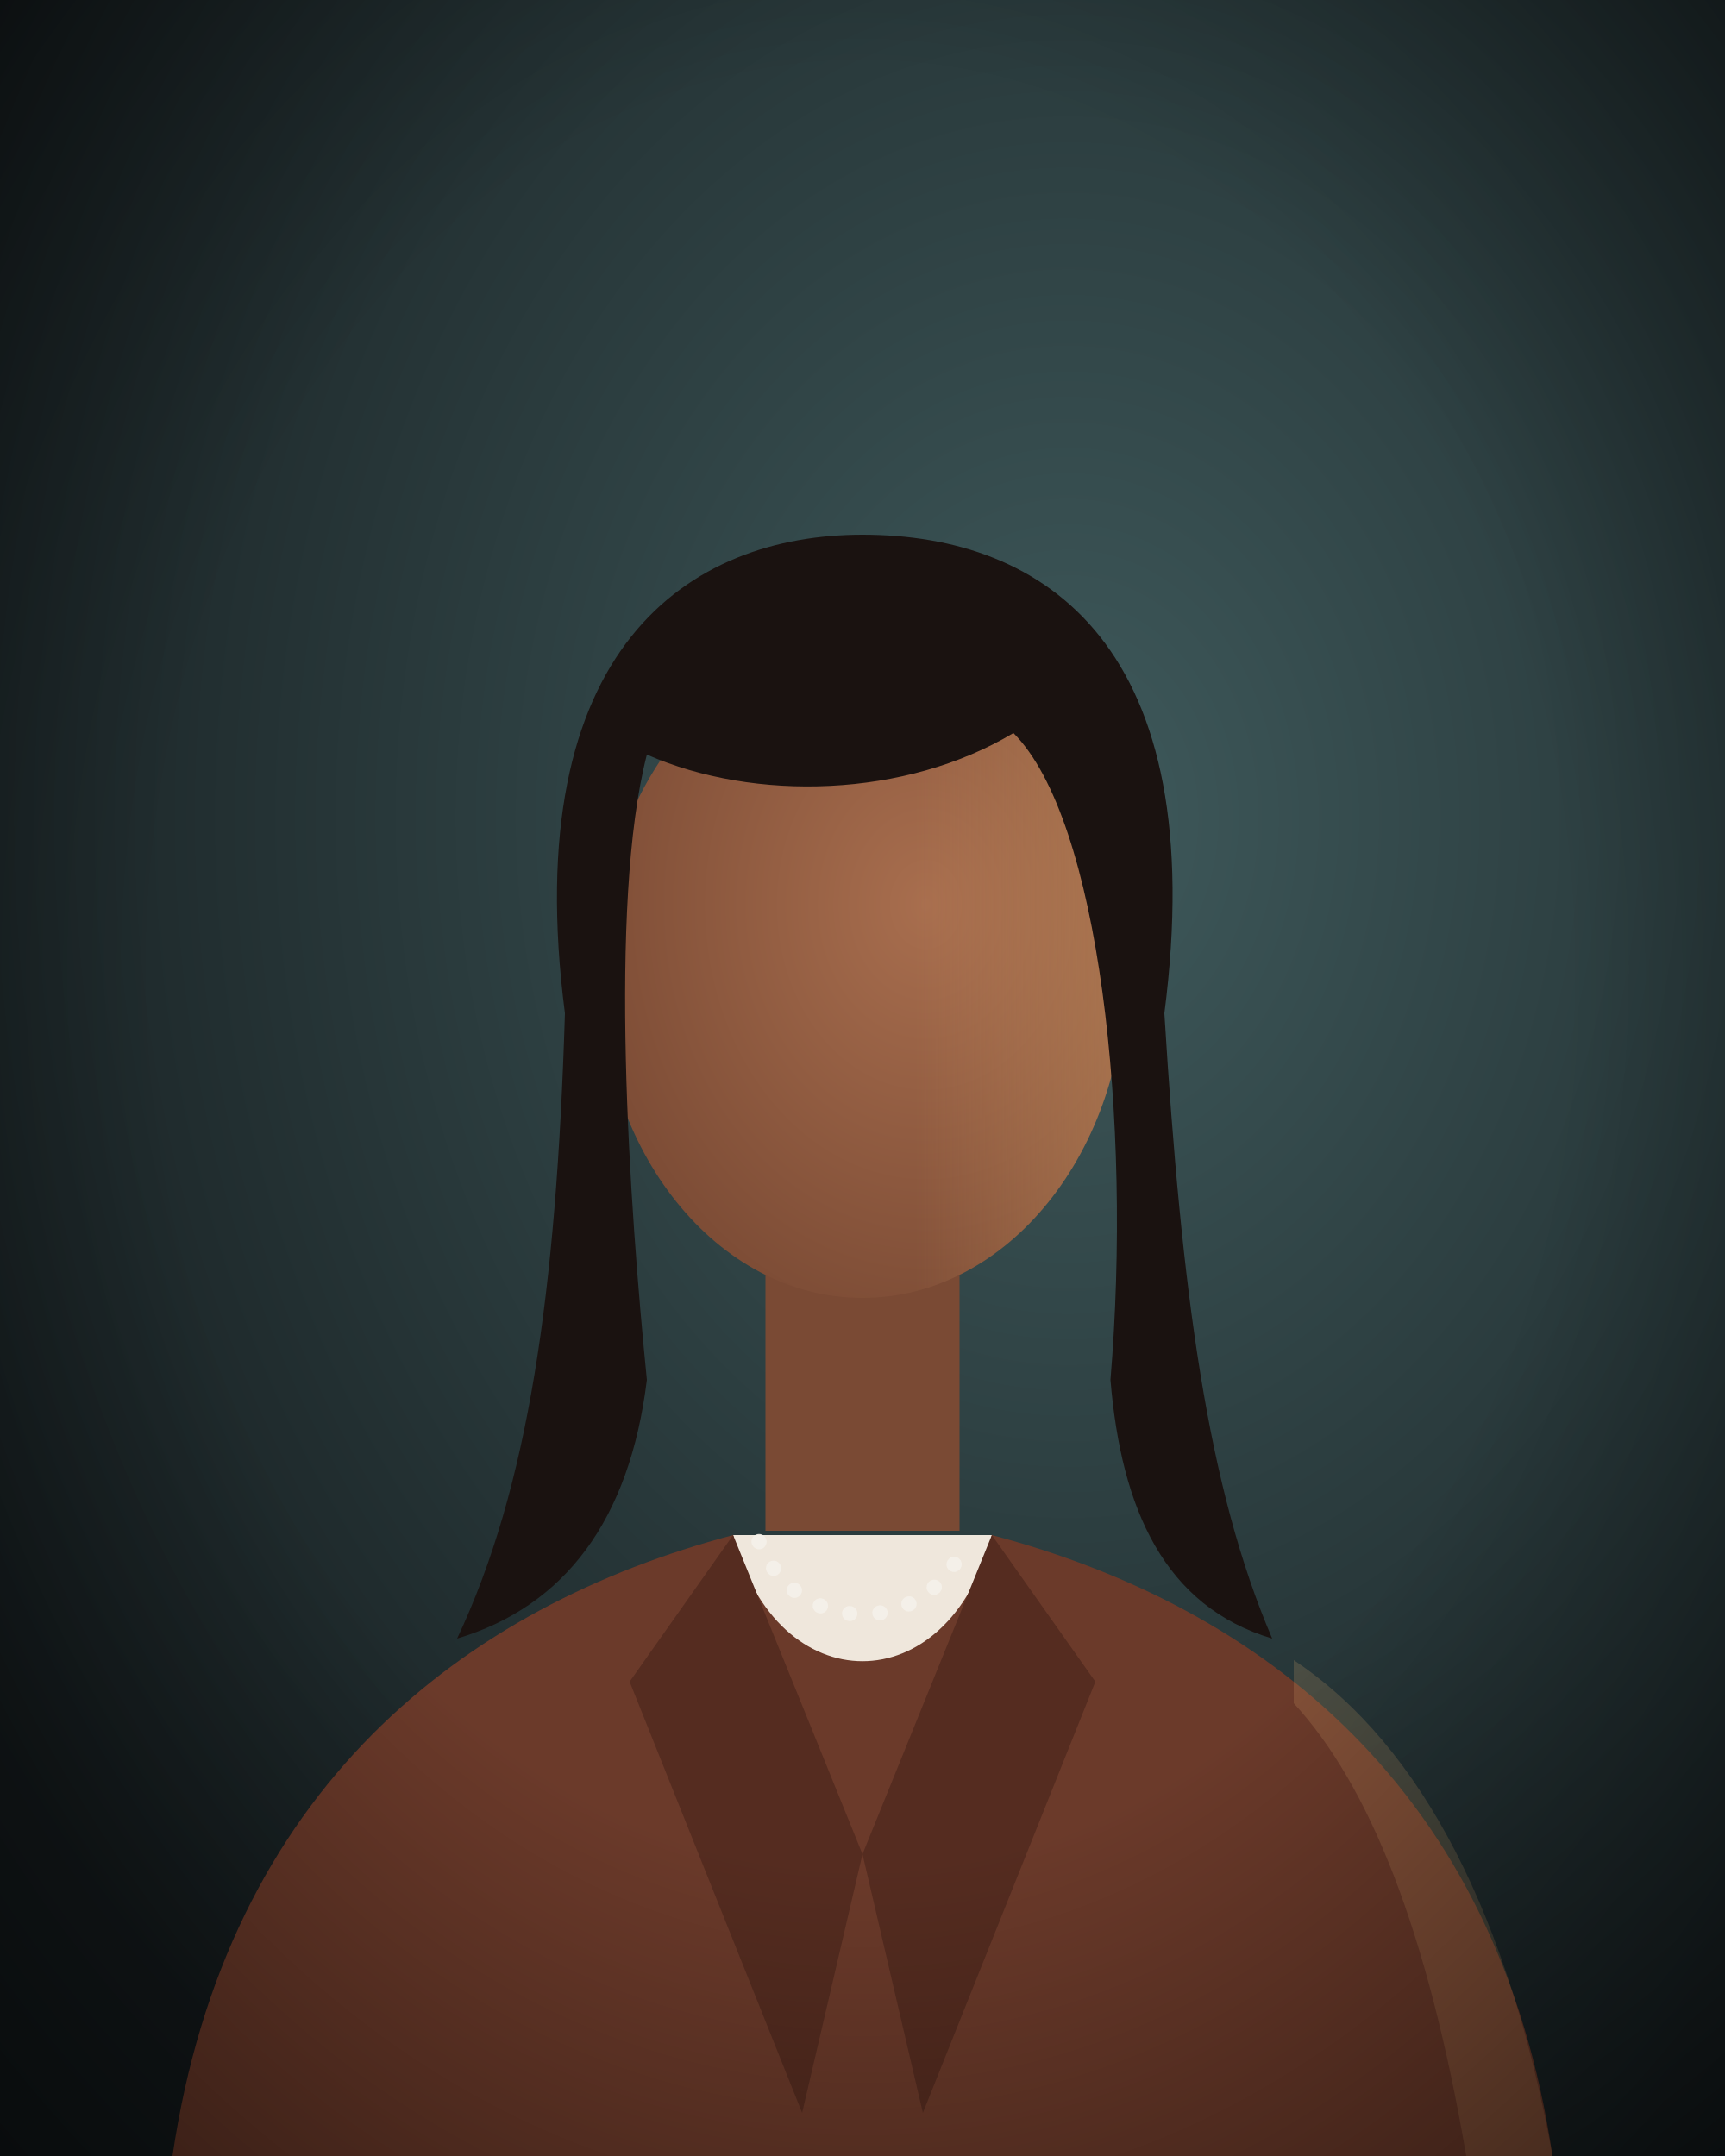
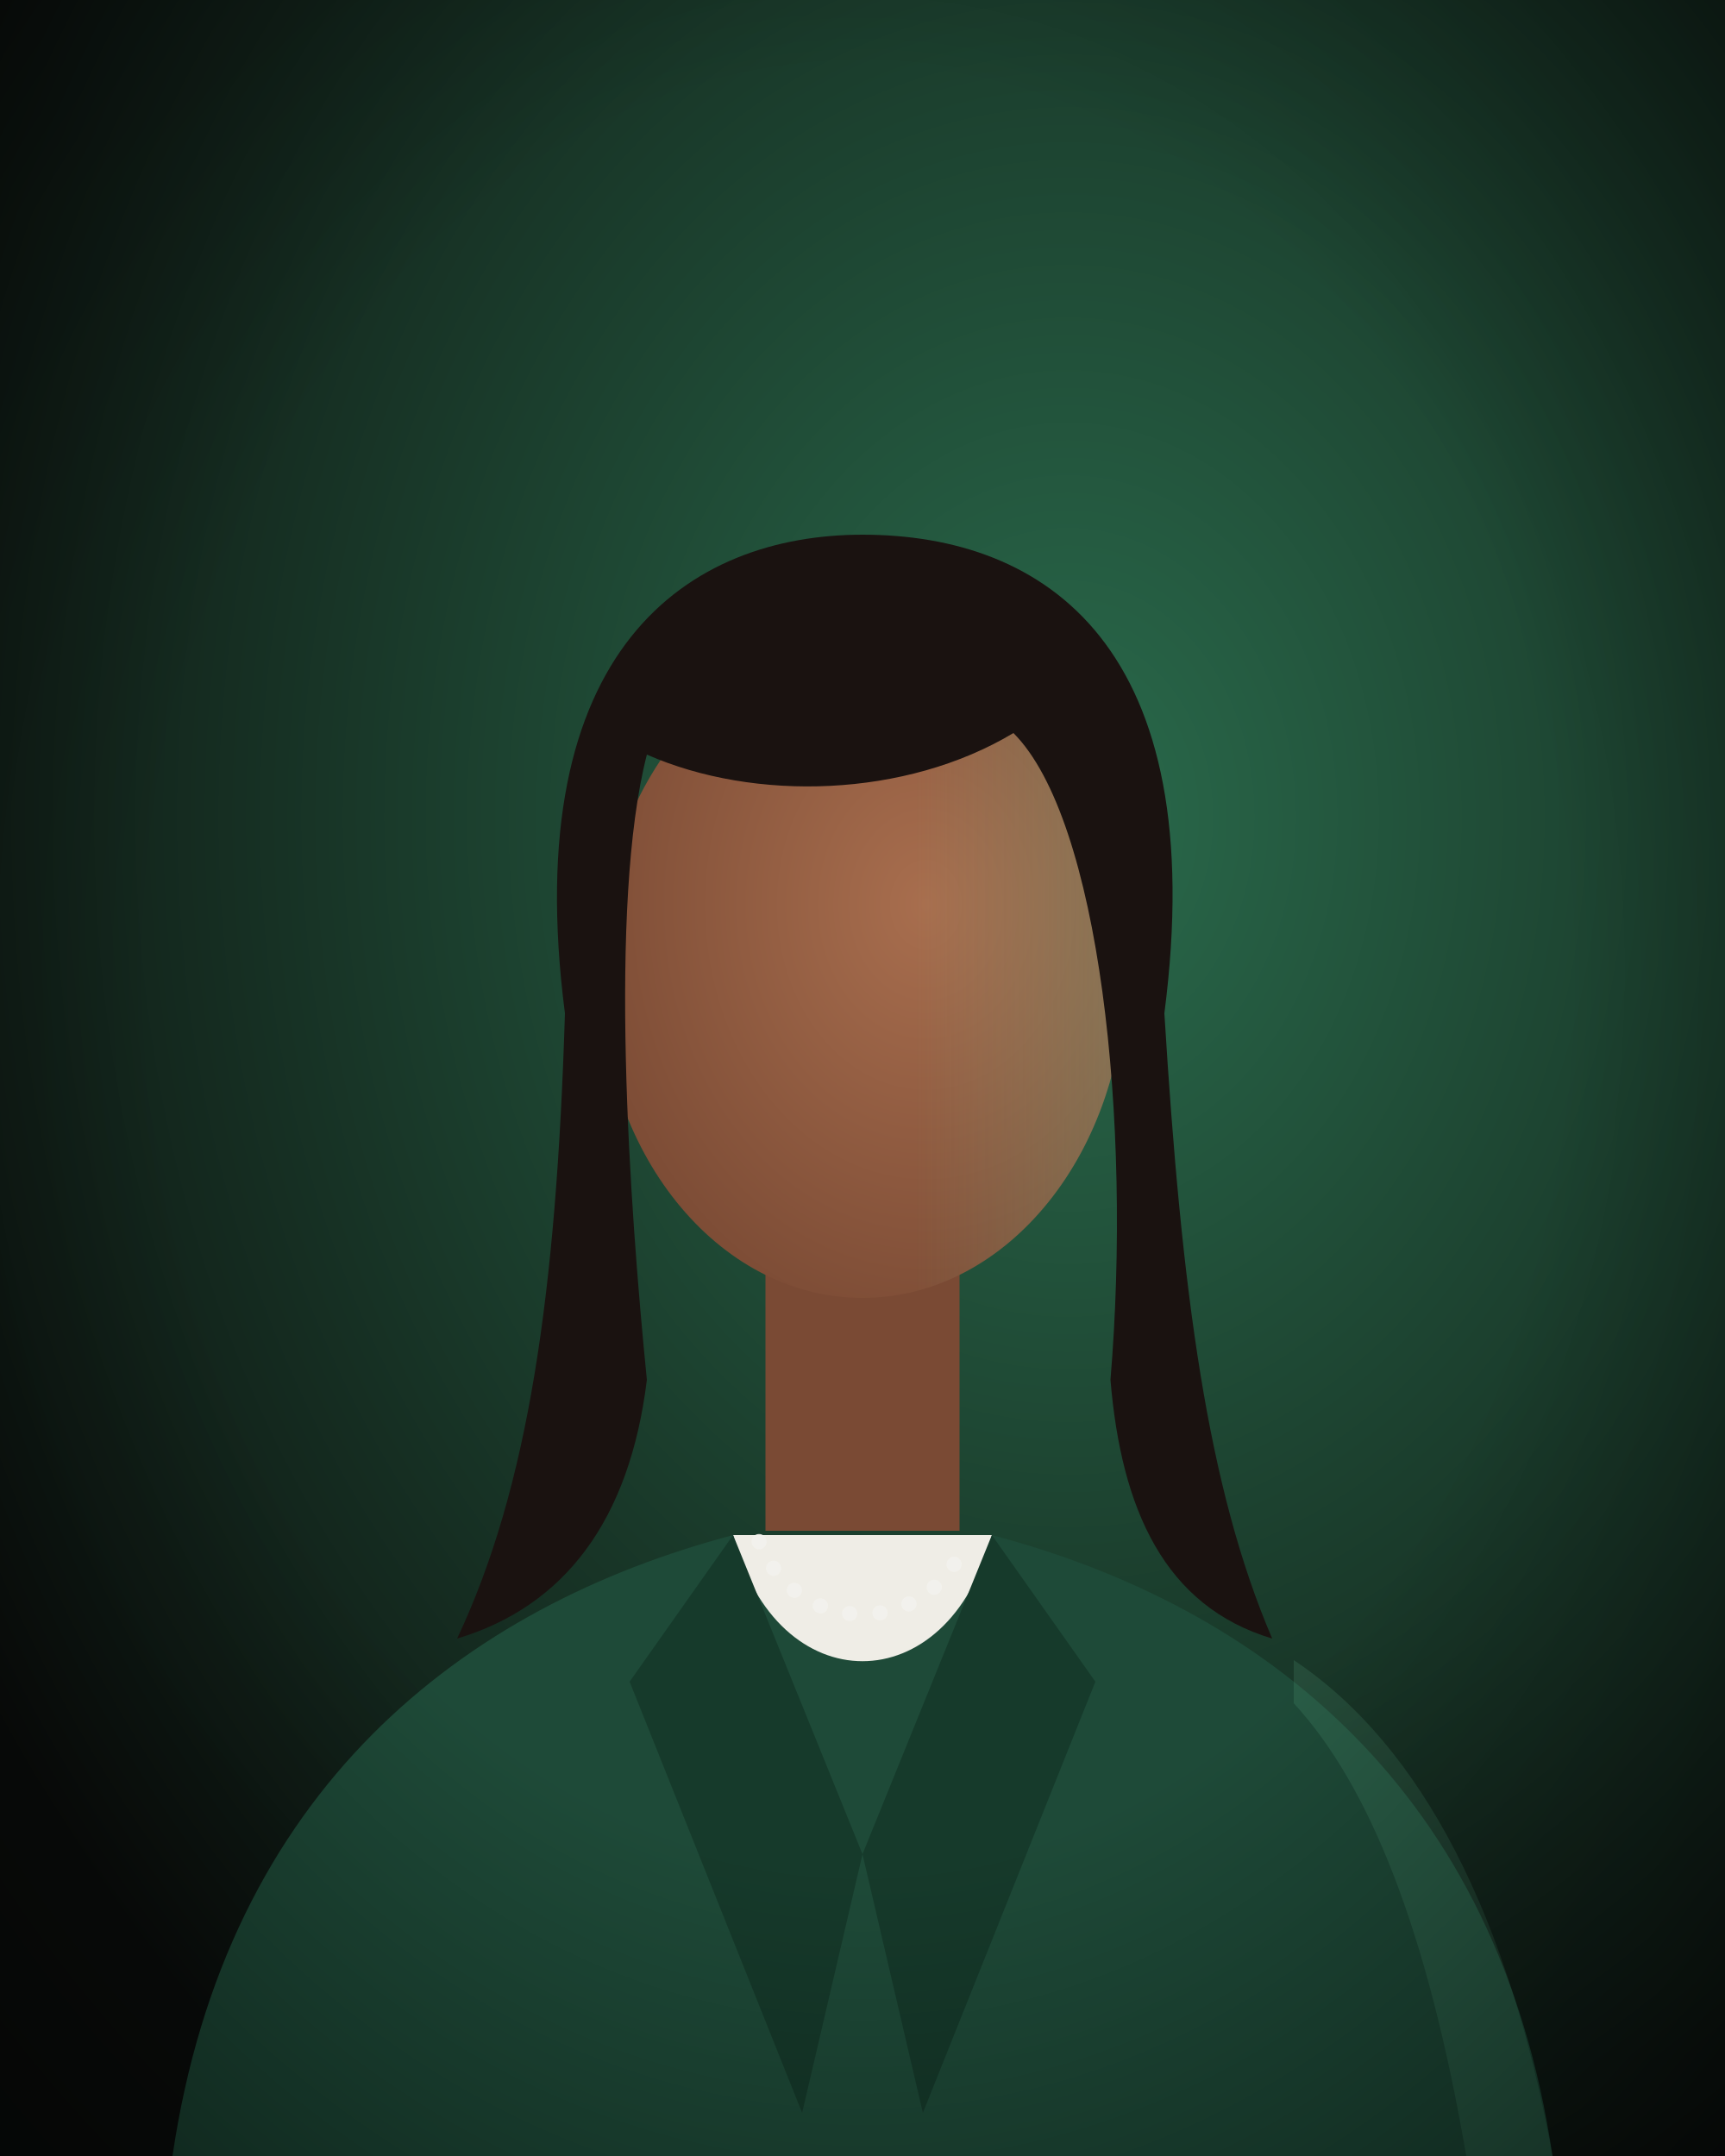
<svg xmlns="http://www.w3.org/2000/svg" viewBox="0 0 800 1000" width="800" height="1000" preserveAspectRatio="xMidYMid slice">
  <defs>
    <radialGradient id="bg" cx="62%" cy="38%" r="75%">
-       <stop offset="0%" stop-color="#3F5A5C" />
-       <stop offset="100%" stop-color="#141A1C" />
+       <stop offset="0%" stop-color="#2A6B4C" />
+       <stop offset="100%" stop-color="#0B0E0C" />
    </radialGradient>
    <radialGradient id="face" cx="62%" cy="40%" r="70%">
      <stop offset="0%" stop-color="#A86E4E" />
      <stop offset="100%" stop-color="#7A4A34" />
    </radialGradient>
    <linearGradient id="rim" x1="0" y1="0" x2="1" y2="0">
-       <stop offset="60%" stop-color="#D9A36B" stop-opacity="0" />
-       <stop offset="100%" stop-color="#D9A36B" stop-opacity="0.35" />
+       <stop offset="60%" stop-color="#6FCFA0" stop-opacity="0" />
+       <stop offset="100%" stop-color="#6FCFA0" stop-opacity="0.22" />
    </linearGradient>
    <radialGradient id="vig" cx="50%" cy="45%" r="75%">
      <stop offset="55%" stop-color="#000" stop-opacity="0" />
      <stop offset="100%" stop-color="#000" stop-opacity="0.55" />
    </radialGradient>
  </defs>
  <rect width="800" height="1000" fill="url(#bg)" />
-   <path d="M80,1000 C105,830 215,745 340,712 L460,712 C585,745 695,830 720,1000 Z" fill="#6B3A2A" />
-   <path d="M340,712 C360,790 440,790 460,712 Z" fill="#EFE7DC" />
-   <path d="M340,712 L292,780 L372,980 L400,860 Z" fill="#552C20" />
-   <path d="M460,712 L508,780 L428,980 L400,860 Z" fill="#552C20" />
-   <path d="M600,770 C660,810 700,890 720,1000 L680,1000 C662,895 635,828 600,790 Z" fill="#D9A36B" opacity="0.2" />
+   <path d="M80,1000 C105,830 215,745 340,712 L460,712 C585,745 695,830 720,1000 Z" fill="#1E4A38" />
+   <path d="M340,712 C360,790 440,790 460,712 Z" fill="#EFEDE6" />
+   <path d="M340,712 L292,780 L372,980 L400,860 Z" fill="#163A2B" />
+   <path d="M460,712 L508,780 L428,980 L400,860 Z" fill="#163A2B" />
+   <path d="M600,770 C660,810 700,890 720,1000 L680,1000 C662,895 635,828 600,790 Z" fill="#6FCFA0" opacity="0.14" />
  <rect x="355" y="560" width="90" height="150" fill="#7A4A34" />
  <ellipse cx="400" cy="450" rx="122" ry="152" fill="url(#face)" />
  <ellipse cx="400" cy="450" rx="122" ry="152" fill="url(#rim)" />
  <path d="M262,470 C240,300 320,248 400,248 C485,248 562,300 540,470 C548,600 560,690 590,760 C540,745 520,700 515,640 C525,520 510,380 470,340 C420,370 350,372 300,350 C282,420 292,560 300,640 C292,705 262,745 212,760 C245,690 258,600 262,470 Z" fill="#1A1210" />
-   <path d="M352,715 C370,760 430,760 448,715" fill="none" stroke="#F5F1EA" stroke-width="7" stroke-dasharray="0.1 14" stroke-linecap="round" opacity="0.9" />
+   <path d="M352,715 C370,760 430,760 448,715" fill="none" stroke="#F3F2ED" stroke-width="7" stroke-dasharray="0.1 14" stroke-linecap="round" opacity="0.9" />
  <rect width="800" height="1000" fill="url(#vig)" />
</svg>
